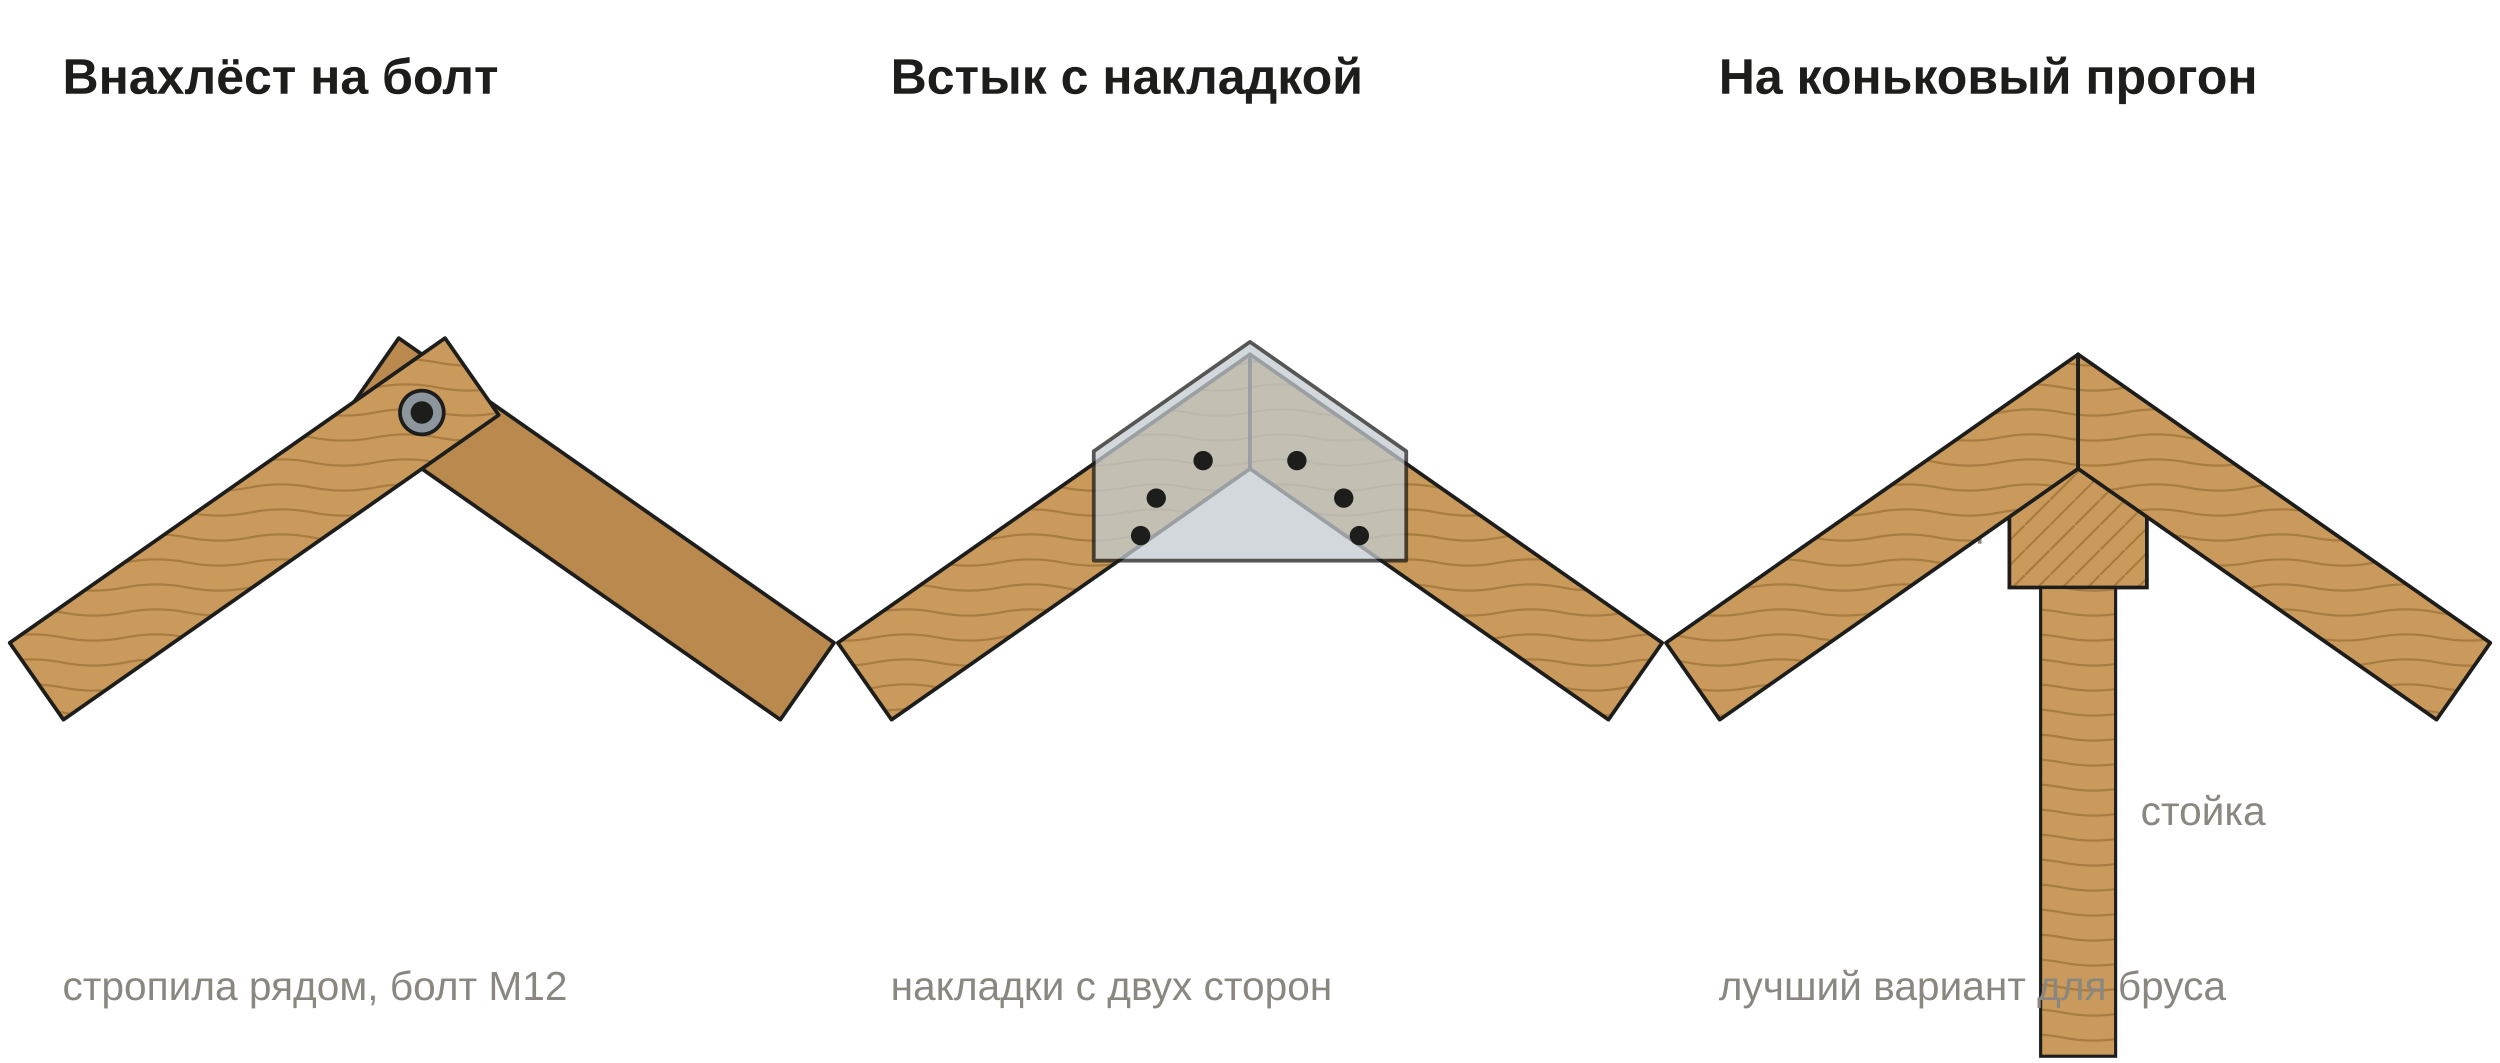
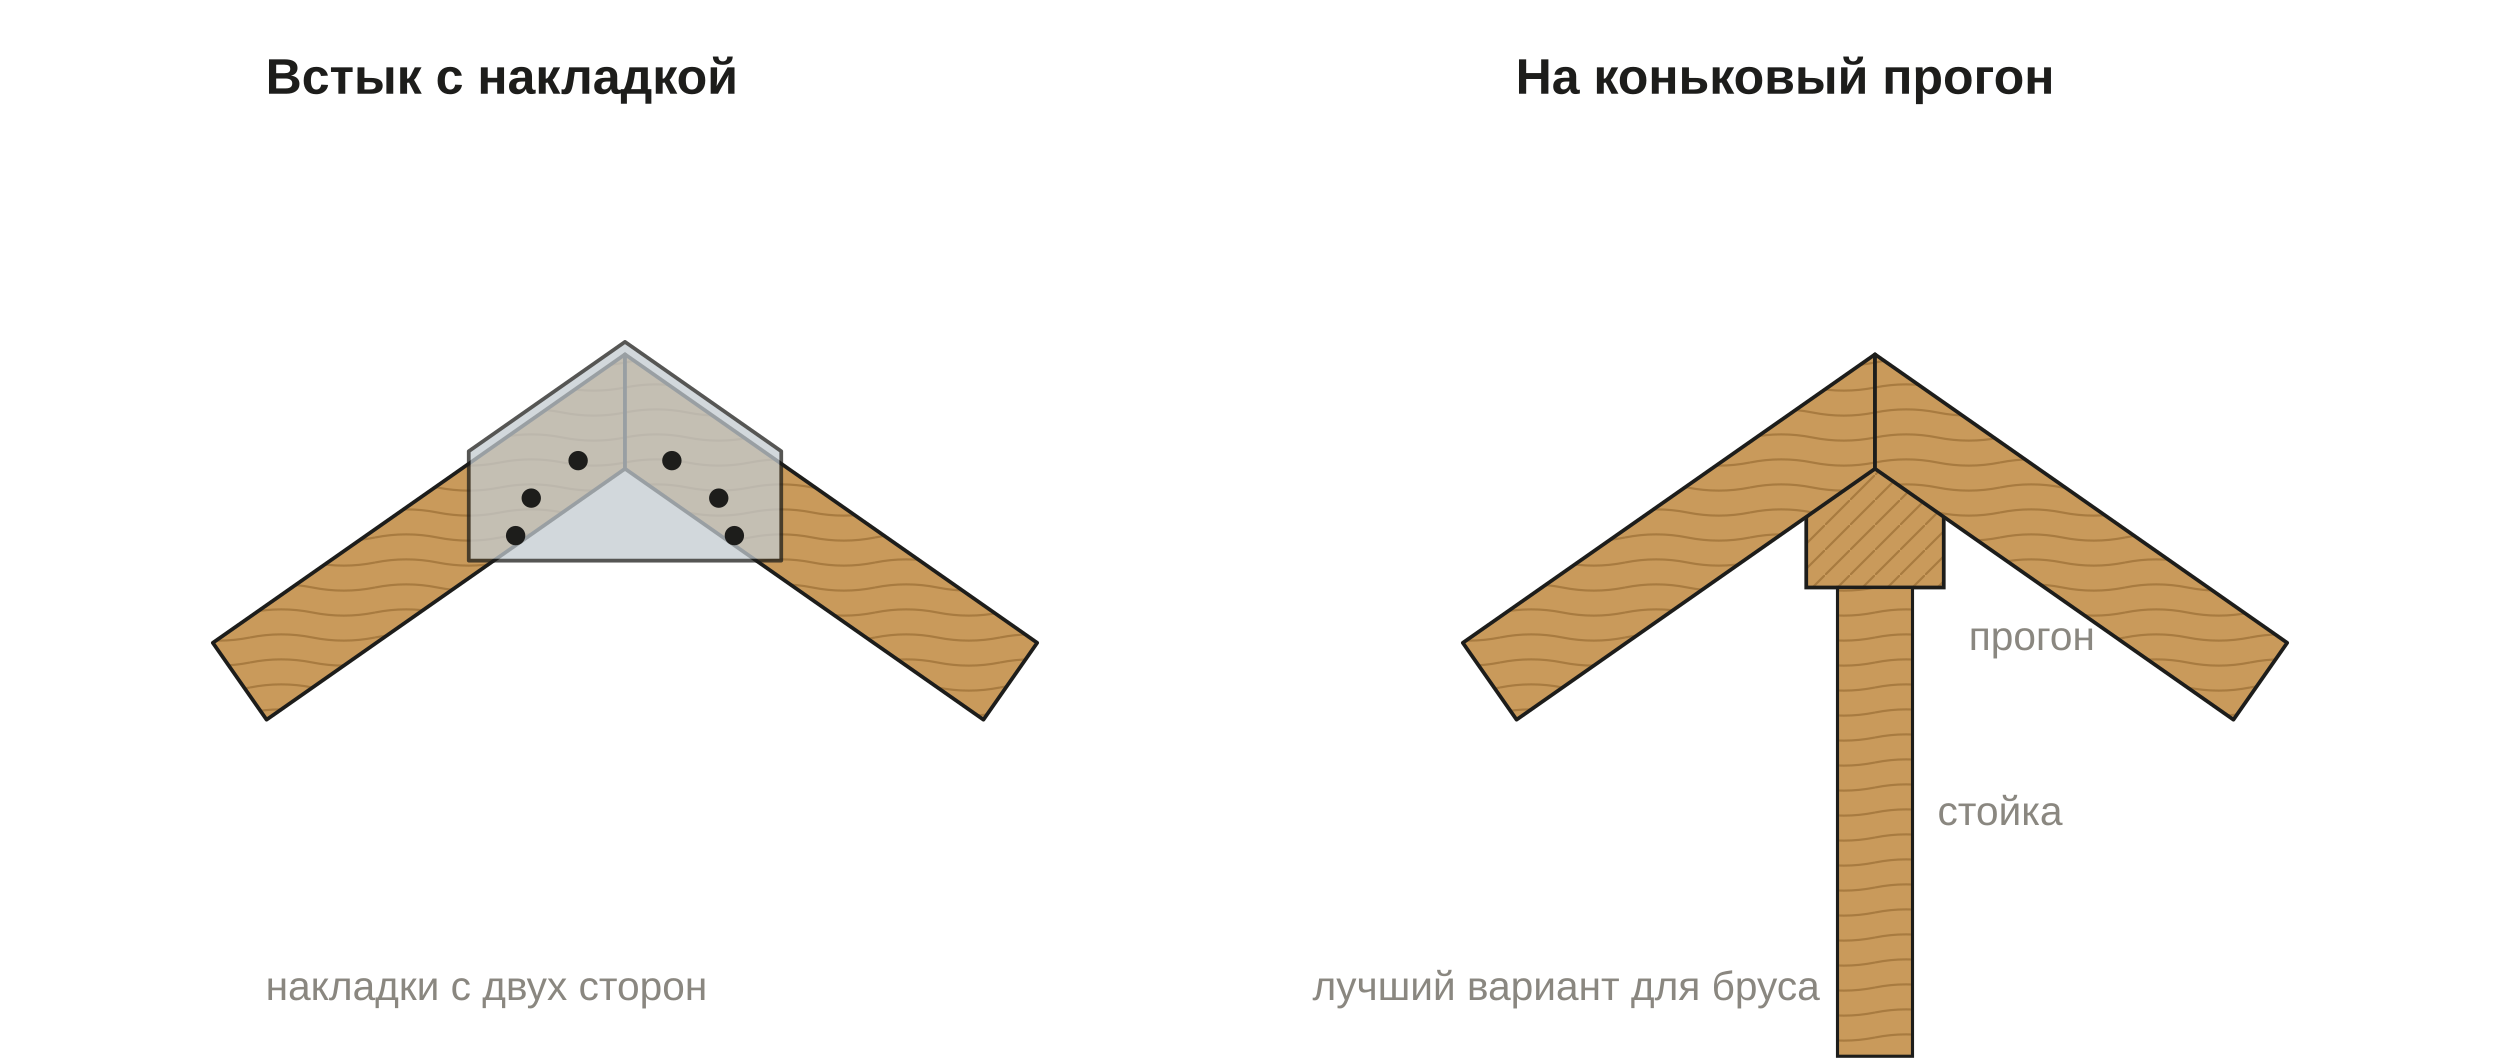
<svg xmlns="http://www.w3.org/2000/svg" viewBox="0 0 800 340" width="800" height="340">
  <defs>
    <pattern id="concrete" width="14" height="14" patternUnits="userSpaceOnUse">
      <rect width="14" height="14" fill="#e6e2da" />
      <circle cx="3" cy="4" r="1" fill="#9a958b" />
      <circle cx="10" cy="9" r="1.3" fill="#9a958b" />
      <path d="M7 2 l2 2 -2.5 .5z" fill="#9a958b" />
    </pattern>
    <pattern id="block" width="10" height="10" patternUnits="userSpaceOnUse" patternTransform="rotate(45)">
      <rect width="10" height="10" fill="#f1eee8" />
      <line x1="0" y1="0" x2="0" y2="10" stroke="#b9b3a7" stroke-width="1" />
    </pattern>
    <pattern id="wood" width="40" height="8" patternUnits="userSpaceOnUse">
      <rect width="40" height="8" fill="#c99a5b" />
      <path d="M0 4 q10 -2 20 0 t20 0" fill="none" stroke="#a87b40" stroke-width=".7" />
    </pattern>
    <pattern id="woodx" width="8" height="8" patternUnits="userSpaceOnUse">
      <rect width="8" height="8" fill="#c99a5b" />
      <path d="M0 8 L8 0" stroke="#a87b40" stroke-width=".7" />
    </pattern>
    <pattern id="hydro" width="6" height="6" patternUnits="userSpaceOnUse">
      <rect width="6" height="6" fill="#2f2f2f" />
    </pattern>
  </defs>
-   <text x="20.0" y="30.0" font-family="'PT Sans', 'Segoe UI', Arial, sans-serif" font-size="16" font-weight="700" fill="#1d1d1b" text-anchor="start">Внахлёст на болт</text>
-   <polygon points="249.7,230.3 110.4,132.8 127.6,108.2 266.9,205.7" fill="#b9894d" stroke="#1d1d1b" stroke-width="1.2" stroke-linejoin="round" />
-   <polygon points="20.3,230.3 159.6,132.8 142.4,108.2 3.1,205.7" fill="url(#wood)" stroke="#1d1d1b" stroke-width="1.2" stroke-linejoin="round" />
-   <circle cx="135.0" cy="132.0" r="7" fill="#8c969c" stroke="#1d1d1b" stroke-width="1.2" />
-   <circle cx="135.0" cy="132.0" r="3" fill="#1d1d1b" stroke="#1d1d1b" stroke-width="1.2" />
-   <text x="20.0" y="320.0" font-family="'PT Sans', 'Segoe UI', Arial, sans-serif" font-size="13" font-weight="400" fill="#8a8780" text-anchor="start">стропила рядом, болт М12</text>
-   <text x="285.0" y="30.0" font-family="'PT Sans', 'Segoe UI', Arial, sans-serif" font-size="16" font-weight="700" fill="#1d1d1b" text-anchor="start">Встык с накладкой</text>
-   <polygon points="285.3,230.3 400.0,150.0 400.0,113.4 268.1,205.7" fill="url(#wood)" stroke="#1d1d1b" stroke-width="1.2" stroke-linejoin="round" />
-   <polygon points="514.7,230.3 400.0,150.0 400.0,113.4 531.9,205.7" fill="url(#wood)" stroke="#1d1d1b" stroke-width="1.2" stroke-linejoin="round" />
+   <text x="85.0" y="30.0" font-family="'PT Sans', 'Segoe UI', Arial, sans-serif" font-size="16" font-weight="700" fill="#1d1d1b" text-anchor="start">Встык с накладкой</text>
+   <polygon points="85.3,230.3 200.0,150.0 200.0,113.4 68.1,205.7" fill="url(#wood)" stroke="#1d1d1b" stroke-width="1.2" stroke-linejoin="round" />
+   <polygon points="314.7,230.3 200.0,150.0 200.0,113.4 331.9,205.7" fill="url(#wood)" stroke="#1d1d1b" stroke-width="1.2" stroke-linejoin="round" />
  <g opacity="0.75">
-     <polygon points="350.0,144.4 400.0,109.4 450.0,144.4 450.0,179.4 350.0,179.4" fill="#c3cbd0" stroke="#1d1d1b" stroke-width="1.2" stroke-linejoin="round" />
+     <polygon points="150.0,144.4 200.0,109.4 250.0,144.4 250.0,179.4 150.0,179.4" fill="#c3cbd0" stroke="#1d1d1b" stroke-width="1.2" stroke-linejoin="round" />
  </g>
-   <circle cx="370.0" cy="159.4" r="2.5" fill="#1d1d1b" stroke="#1d1d1b" stroke-width="1.2" />
-   <circle cx="385.0" cy="147.4" r="2.5" fill="#1d1d1b" stroke="#1d1d1b" stroke-width="1.2" />
-   <circle cx="415.0" cy="147.4" r="2.5" fill="#1d1d1b" stroke="#1d1d1b" stroke-width="1.2" />
-   <circle cx="430.0" cy="159.4" r="2.5" fill="#1d1d1b" stroke="#1d1d1b" stroke-width="1.2" />
-   <circle cx="365.0" cy="171.4" r="2.5" fill="#1d1d1b" stroke="#1d1d1b" stroke-width="1.2" />
-   <circle cx="435.0" cy="171.4" r="2.5" fill="#1d1d1b" stroke="#1d1d1b" stroke-width="1.2" />
-   <text x="285.0" y="320.0" font-family="'PT Sans', 'Segoe UI', Arial, sans-serif" font-size="13" font-weight="400" fill="#8a8780" text-anchor="start">накладки с двух сторон</text>
-   <text x="550.0" y="30.0" font-family="'PT Sans', 'Segoe UI', Arial, sans-serif" font-size="16" font-weight="700" fill="#1d1d1b" text-anchor="start">На коньковый прогон</text>
-   <rect x="643.0" y="144.0" width="44.0" height="44.0" rx="0" fill="url(#woodx)" stroke="#1d1d1b" stroke-width="1.2" />
-   <rect x="653.0" y="188.0" width="24.0" height="150.0" rx="0" fill="url(#wood)" stroke="#1d1d1b" stroke-width="1" />
-   <text x="685.0" y="264.0" font-family="'PT Sans', 'Segoe UI', Arial, sans-serif" font-size="13" font-weight="400" fill="#8a8780" text-anchor="start">стойка</text>
-   <text x="635.0" y="174.0" font-family="'PT Sans', 'Segoe UI', Arial, sans-serif" font-size="13" font-weight="400" fill="#8a8780" text-anchor="end">прогон</text>
-   <polygon points="550.3,230.3 665.0,150.0 665.0,113.4 533.1,205.7" fill="url(#wood)" stroke="#1d1d1b" stroke-width="1.2" stroke-linejoin="round" />
-   <polygon points="779.7,230.3 665.0,150.0 665.0,113.4 796.9,205.7" fill="url(#wood)" stroke="#1d1d1b" stroke-width="1.2" stroke-linejoin="round" />
-   <text x="550.0" y="320.0" font-family="'PT Sans', 'Segoe UI', Arial, sans-serif" font-size="13" font-weight="400" fill="#8a8780" text-anchor="start">лучший вариант для бруса</text>
+   <circle cx="170.0" cy="159.4" r="2.5" fill="#1d1d1b" stroke="#1d1d1b" stroke-width="1.2" />
+   <circle cx="185.0" cy="147.4" r="2.5" fill="#1d1d1b" stroke="#1d1d1b" stroke-width="1.2" />
+   <circle cx="215.0" cy="147.4" r="2.5" fill="#1d1d1b" stroke="#1d1d1b" stroke-width="1.2" />
+   <circle cx="230.0" cy="159.4" r="2.5" fill="#1d1d1b" stroke="#1d1d1b" stroke-width="1.2" />
+   <circle cx="165.0" cy="171.4" r="2.5" fill="#1d1d1b" stroke="#1d1d1b" stroke-width="1.2" />
+   <circle cx="235.0" cy="171.4" r="2.5" fill="#1d1d1b" stroke="#1d1d1b" stroke-width="1.2" />
+   <text x="85.0" y="320.0" font-family="'PT Sans', 'Segoe UI', Arial, sans-serif" font-size="13" font-weight="400" fill="#8a8780" text-anchor="start">накладки с двух сторон</text>
+   <text x="485.0" y="30.0" font-family="'PT Sans', 'Segoe UI', Arial, sans-serif" font-size="16" font-weight="700" fill="#1d1d1b" text-anchor="start">На коньковый прогон</text>
+   <rect x="578.0" y="144.0" width="44.0" height="44.0" rx="0" fill="url(#woodx)" stroke="#1d1d1b" stroke-width="1.2" />
+   <rect x="588.0" y="188.0" width="24.0" height="150.0" rx="0" fill="url(#wood)" stroke="#1d1d1b" stroke-width="1" />
+   <text x="620.0" y="264.0" font-family="'PT Sans', 'Segoe UI', Arial, sans-serif" font-size="13" font-weight="400" fill="#8a8780" text-anchor="start">стойка</text>
+   <polygon points="485.3,230.3 600.0,150.0 600.0,113.4 468.1,205.7" fill="url(#wood)" stroke="#1d1d1b" stroke-width="1.2" stroke-linejoin="round" />
+   <polygon points="714.7,230.3 600.0,150.0 600.0,113.4 731.9,205.7" fill="url(#wood)" stroke="#1d1d1b" stroke-width="1.2" stroke-linejoin="round" />
+   <text x="420.0" y="320.0" font-family="'PT Sans', 'Segoe UI', Arial, sans-serif" font-size="13" font-weight="400" fill="#8a8780" text-anchor="start">лучший вариант для бруса</text>
+   <text x="630.0" y="208.0" font-family="'PT Sans', 'Segoe UI', Arial, sans-serif" font-size="13" font-weight="400" fill="#8a8780" text-anchor="start">прогон</text>
</svg>
